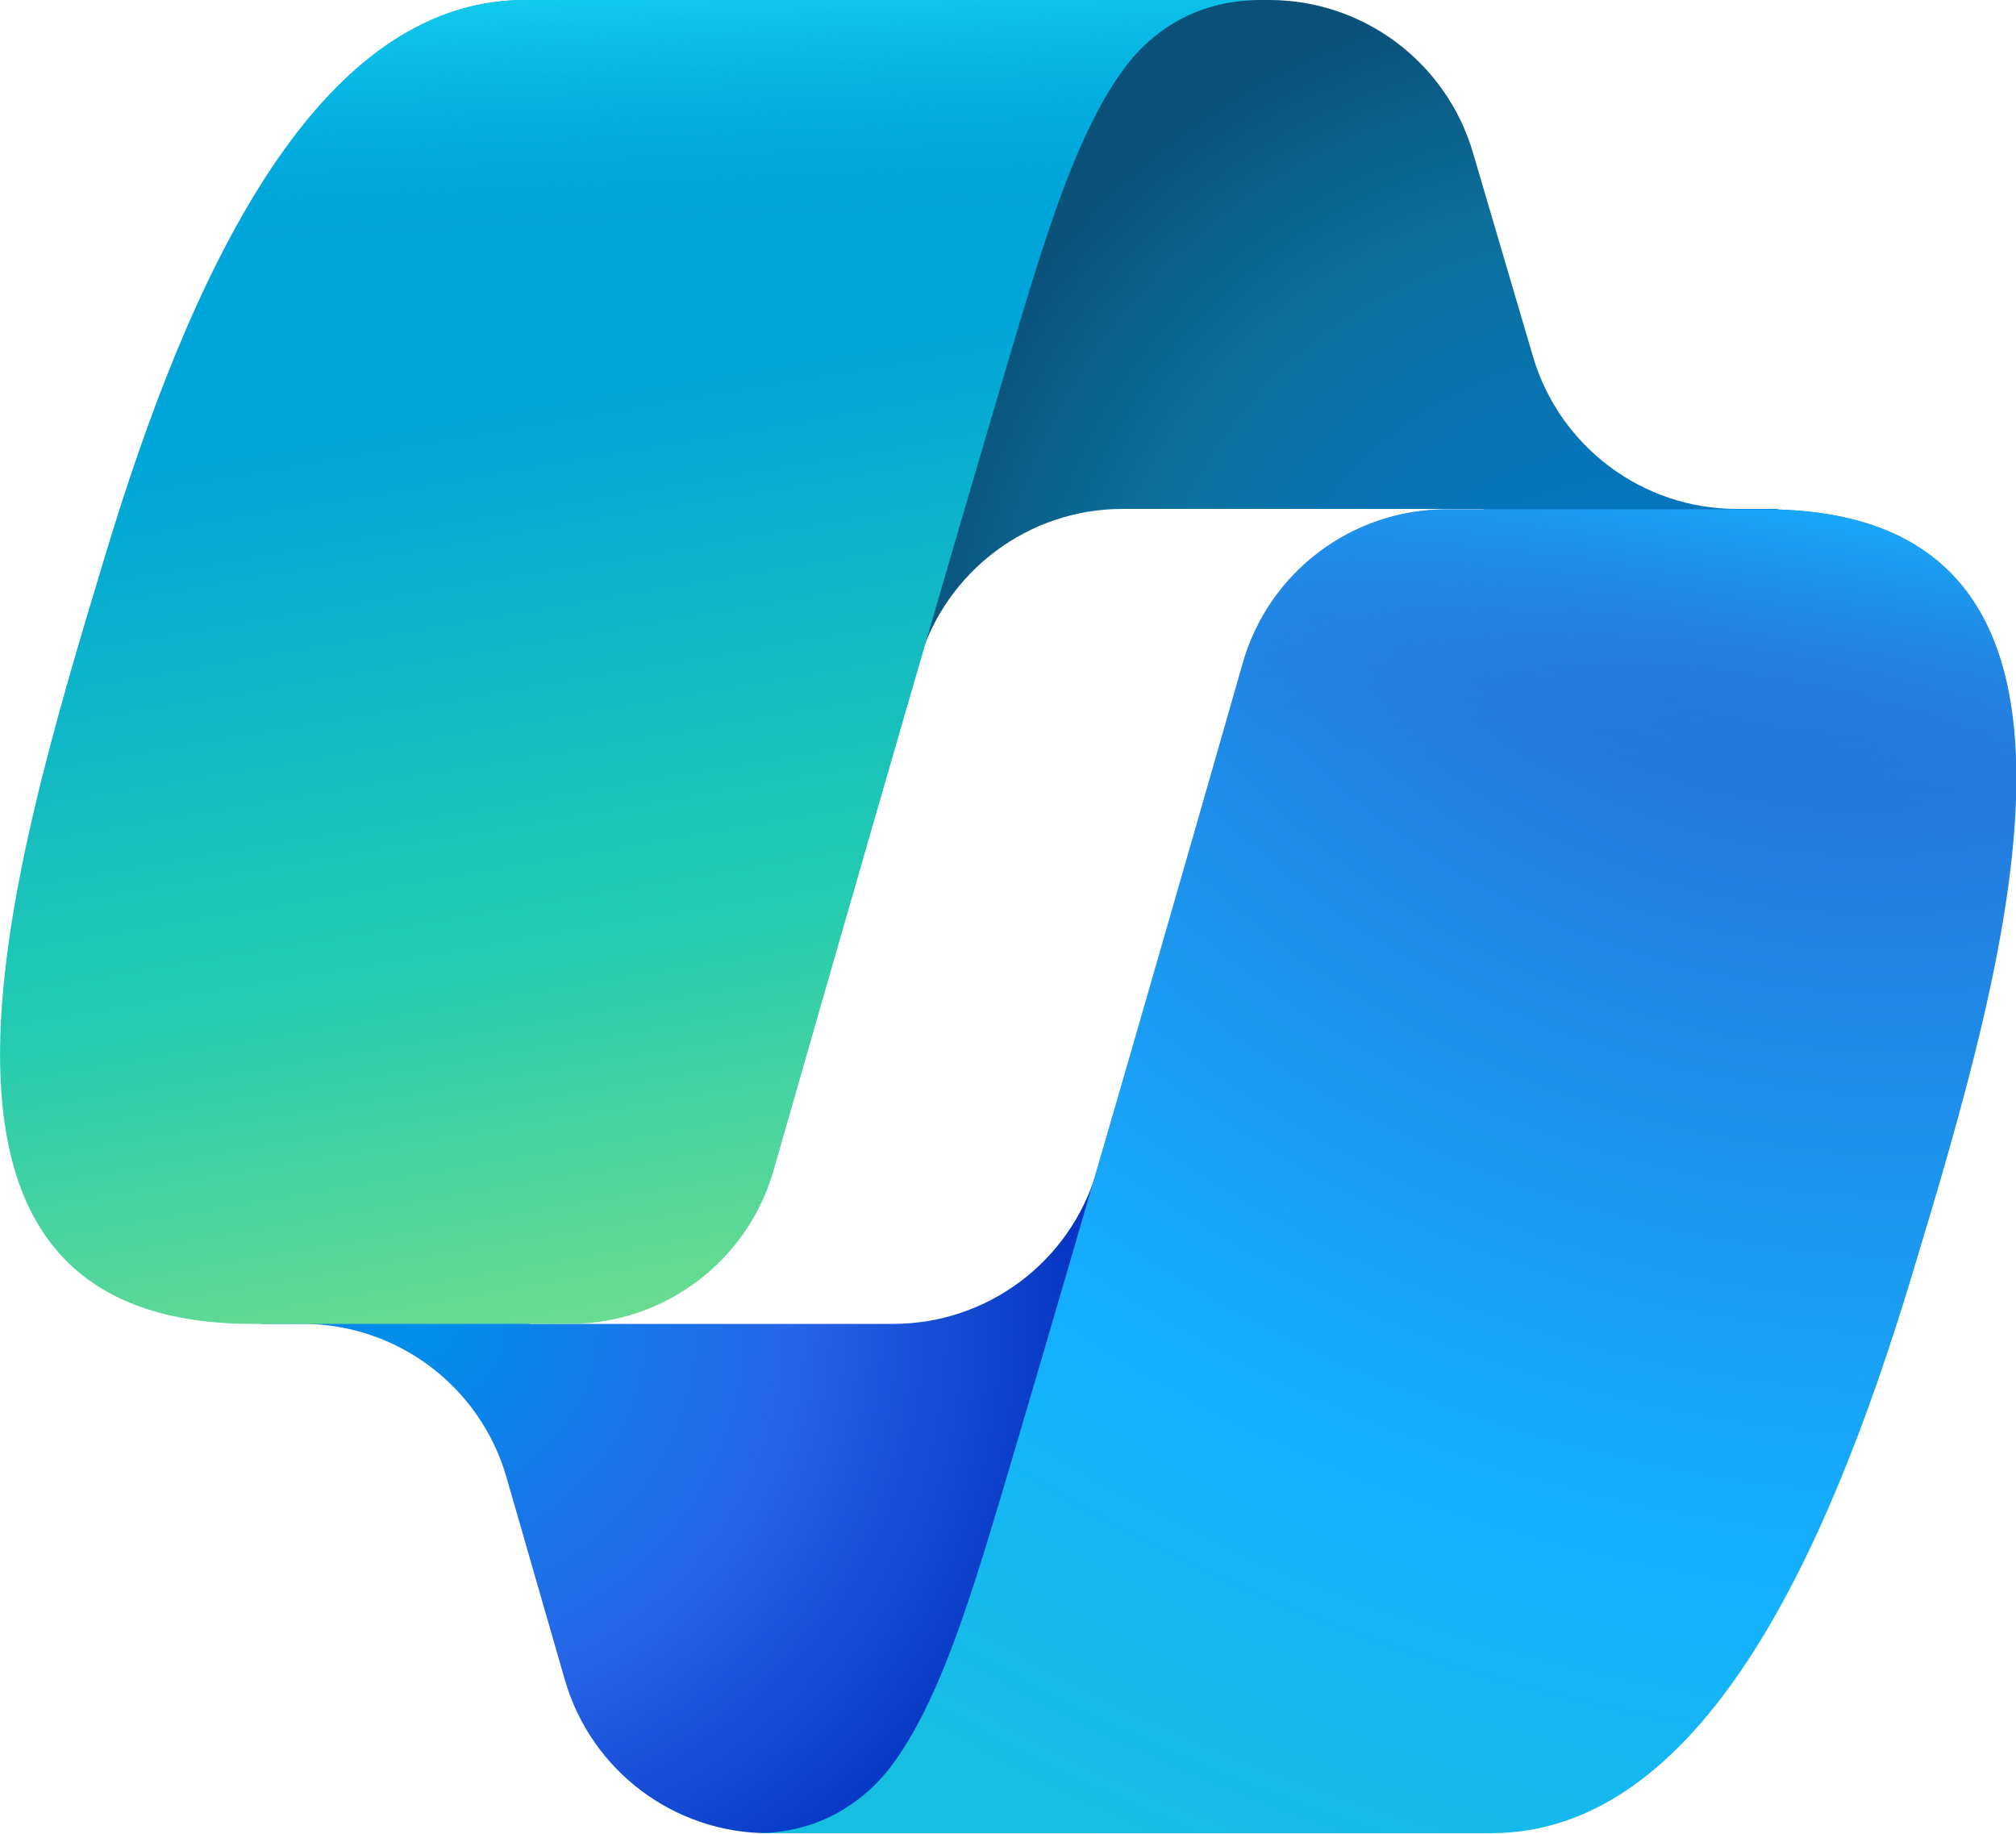
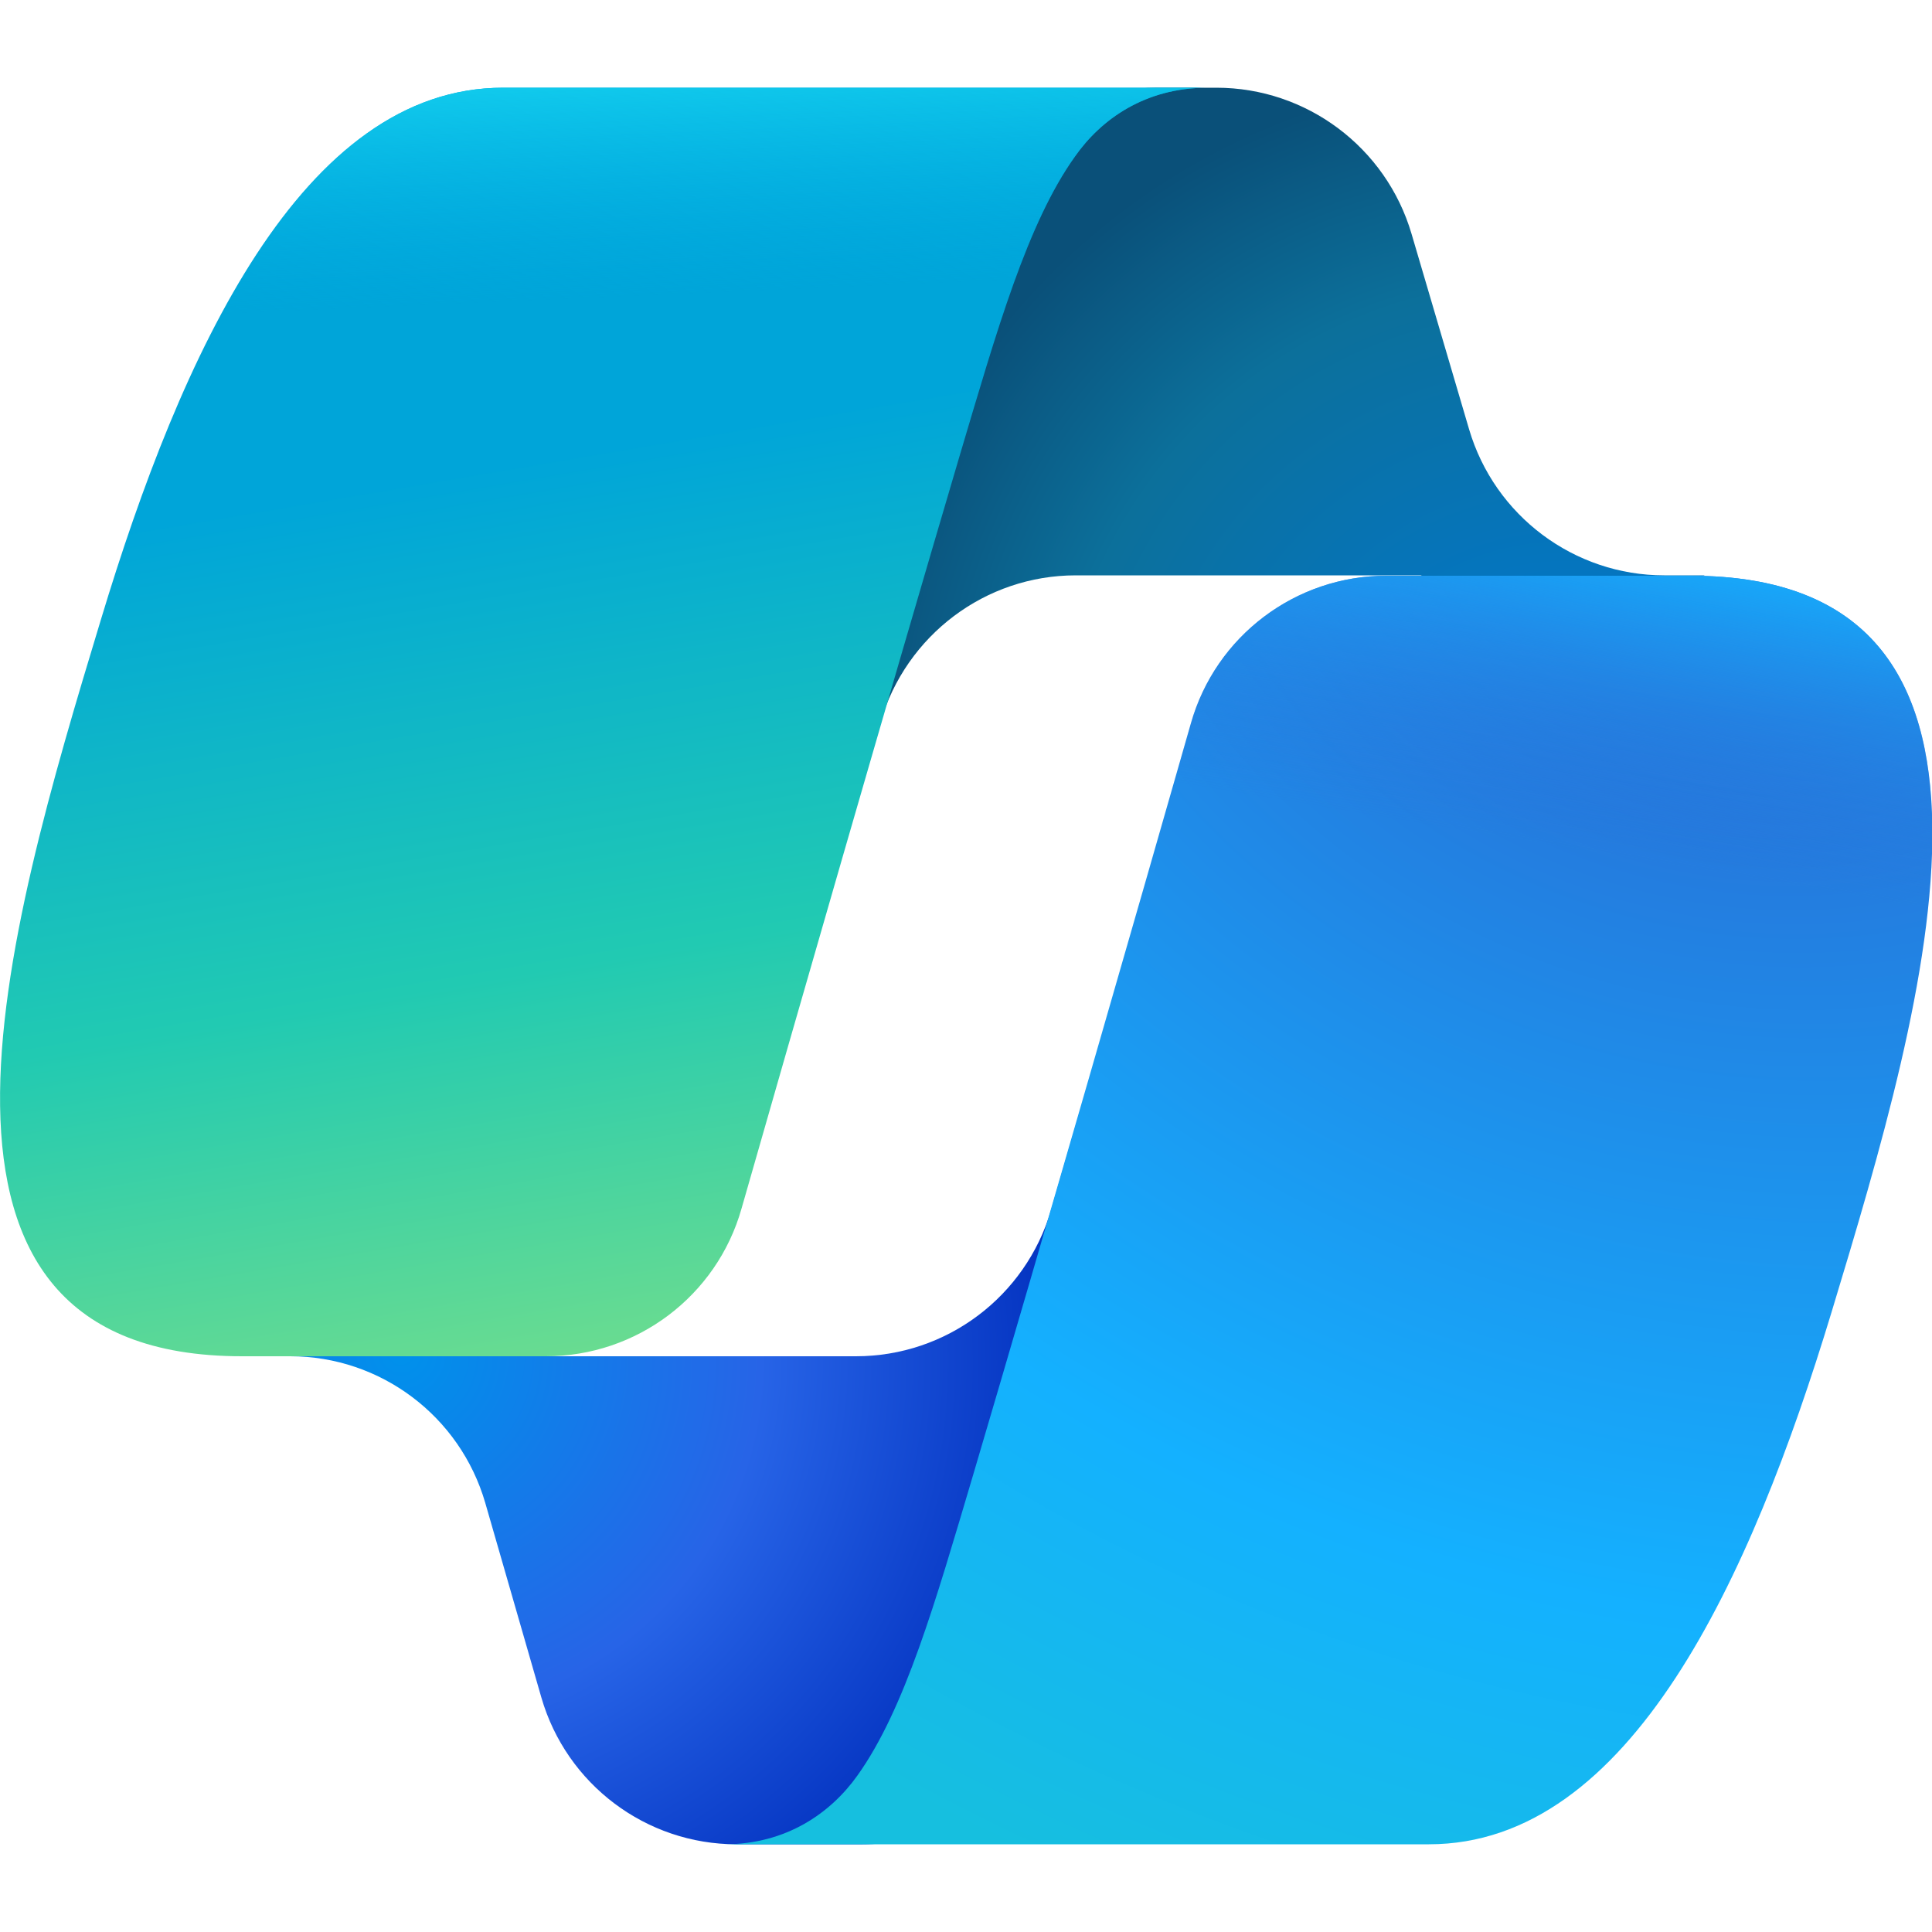
- <svg xmlns="http://www.w3.org/2000/svg" version="1.1" id="Слой_1" x="0px" y="0px" width="500px" height="454.6px" viewBox="0 0 500 454.6" style="enable-background:new 0 0 500 454.6;" xml:space="preserve">
+ <svg xmlns="http://www.w3.org/2000/svg" version="1.1" id="Слой_1" x="0px" y="0px" width="512px" height="512px" viewBox="0 0 500 454.6" style="enable-background:new 0 0 500 454.6;" xml:space="preserve">
  <style type="text/css">
	.st0{fill:url(#SVGID_1_);}
	.st1{fill:url(#SVGID_00000159459366948452336360000011447173338609272983_);}
	.st2{fill:url(#SVGID_00000102536586842648297890000011880994048723553201_);}
	.st3{fill:url(#SVGID_00000139256031667648699190000000949124441113791656_);}
	.st4{fill:url(#SVGID_00000049182446032970794260000008045033208505225899_);}
	.st5{fill:url(#SVGID_00000130615543160137522510000003434168493526702237_);}
</style>
  <g>
    <radialGradient id="SVGID_1_" cx="-769.956" cy="735.559" r="11.364" gradientTransform="matrix(-10.9605 -13.3892 -12.5901 10.3064 1230.838 -17702.383)" gradientUnits="userSpaceOnUse">
      <stop offset="9.557580e-02" style="stop-color:#0078D4" />
      <stop offset="0.715" style="stop-color:#0C709B" />
      <stop offset="1" style="stop-color:#0A5079" />
    </radialGradient>
    <path class="st0" d="M365.3,37.8C358.7,15.4,338.1,0,314.8,0h-15.4c-25.4,0-47.2,18.1-51.7,43.1l-26.3,143.3l6.5-22.3   c6.6-22.4,27.1-37.9,50.5-37.9h89.3l37.4,14.6l36.1-14.6h-10.5c-23.3,0-43.9-15.4-50.5-37.8L365.3,37.8z" />
    <radialGradient id="SVGID_00000009551166730049834120000006380588773246086793_" cx="-645.948" cy="777.299" r="11.364" gradientTransform="matrix(11.1413 11.1828 10.9923 -10.9515 -1243.894 16063.592)" gradientUnits="userSpaceOnUse">
      <stop offset="0" style="stop-color:#0091EB" />
      <stop offset="0.523" style="stop-color:#2764E7" />
      <stop offset="0.923" style="stop-color:#0636C3" />
    </radialGradient>
    <path style="fill:url(#SVGID_00000009551166730049834120000006380588773246086793_);" d="M140.1,416.6c6.5,22.5,27.1,38,50.5,38   h32.6c28.5,0,51.9-22.7,52.6-51.3l3.6-138.2l-7.4,25.4c-6.6,22.4-27.1,37.8-50.5,37.8h-90l-32.1-17.4l-34.7,17.4h10.4   c23.4,0,44,15.5,50.5,38L140.1,416.6z" />
    <linearGradient id="SVGID_00000165954605297733800730000003720701115808303281_" gradientUnits="userSpaceOnUse" x1="132.07" y1="462.916" x2="190.91" y2="116.569" gradientTransform="matrix(1 0 0 -1 0 456.5729)">
      <stop offset="0.29" style="stop-color:#00A5D9" />
      <stop offset="0.662" style="stop-color:#21CAB2" />
      <stop offset="0.95" style="stop-color:#6ADC90" />
    </linearGradient>
    <path style="fill:url(#SVGID_00000165954605297733800730000003720701115808303281_);" d="M312.5,0H130.2   C78.2,0,46.9,68.8,26.1,137.7c-24.7,81.5-57,190.6,36.5,190.6h78.7c23.5,0,44.2-15.6,50.6-38.2c13.7-47.9,37.7-131.4,56.5-195   c9.6-32.3,17.5-60.1,29.8-77.3C285,8.1,296.4,0,312.5,0z" />
    <linearGradient id="SVGID_00000050641039141144299690000012858194558953041829_" gradientUnits="userSpaceOnUse" x1="150.517" y1="456.939" x2="164.716" y2="128.712" gradientTransform="matrix(1 0 0 -1 0 456.5729)">
      <stop offset="0" style="stop-color:#10C9EC" />
      <stop offset="0.167" style="stop-color:#01AEE4;stop-opacity:0" />
    </linearGradient>
    <path style="fill:url(#SVGID_00000050641039141144299690000012858194558953041829_);" d="M312.5,0H130.2   C78.2,0,46.9,68.8,26.1,137.7c-24.7,81.5-57,190.6,36.5,190.6h78.7c23.5,0,44.2-15.6,50.6-38.2c13.7-47.9,37.7-131.4,56.5-195   c9.6-32.3,17.5-60.1,29.8-77.3C285,8.1,296.4,0,312.5,0z" />
    <radialGradient id="SVGID_00000052091138074598321020000003281206525633948802_" cx="-710.08" cy="793.984" r="11.364" gradientTransform="matrix(-14.0187 35.6653 42.7797 16.8152 -43474.031 12068.34)" gradientUnits="userSpaceOnUse">
      <stop offset="0.154" style="stop-color:#2771D8" />
      <stop offset="0.679" style="stop-color:#14B1FF" />
      <stop offset="0.931" style="stop-color:#16BFDF" />
    </radialGradient>
    <path style="fill:url(#SVGID_00000052091138074598321020000003281206525633948802_);" d="M187.5,454.6h182.3   c52.1,0,83.3-68.8,104.2-137.7c24.7-81.6,57-190.6-36.5-190.6h-78.7c-23.5,0-44.2,15.6-50.6,38.2c-13.7,47.9-37.7,131.4-56.5,195   c-9.6,32.3-17.5,60.1-29.8,77.3C215,446.5,203.5,454.6,187.5,454.6z" />
    <linearGradient id="SVGID_00000117638320572374292690000009587184036009945488_" gradientUnits="userSpaceOnUse" x1="382.49" y1="355.841" x2="361.237" y2="229.198" gradientTransform="matrix(1 0 0 -1 0 456.5729)">
      <stop offset="5.815350e-02" style="stop-color:#14B1FF" />
      <stop offset="0.708" style="stop-color:#2976DB;stop-opacity:0" />
    </linearGradient>
    <path style="fill:url(#SVGID_00000117638320572374292690000009587184036009945488_);" d="M187.5,454.6h182.3   c52.1,0,83.3-68.8,104.2-137.7c24.7-81.6,57-190.6-36.5-190.6h-78.7c-23.5,0-44.2,15.6-50.6,38.2c-13.7,47.9-37.7,131.4-56.5,195   c-9.6,32.3-17.5,60.1-29.8,77.3C215,446.5,203.5,454.6,187.5,454.6z" />
  </g>
</svg>
